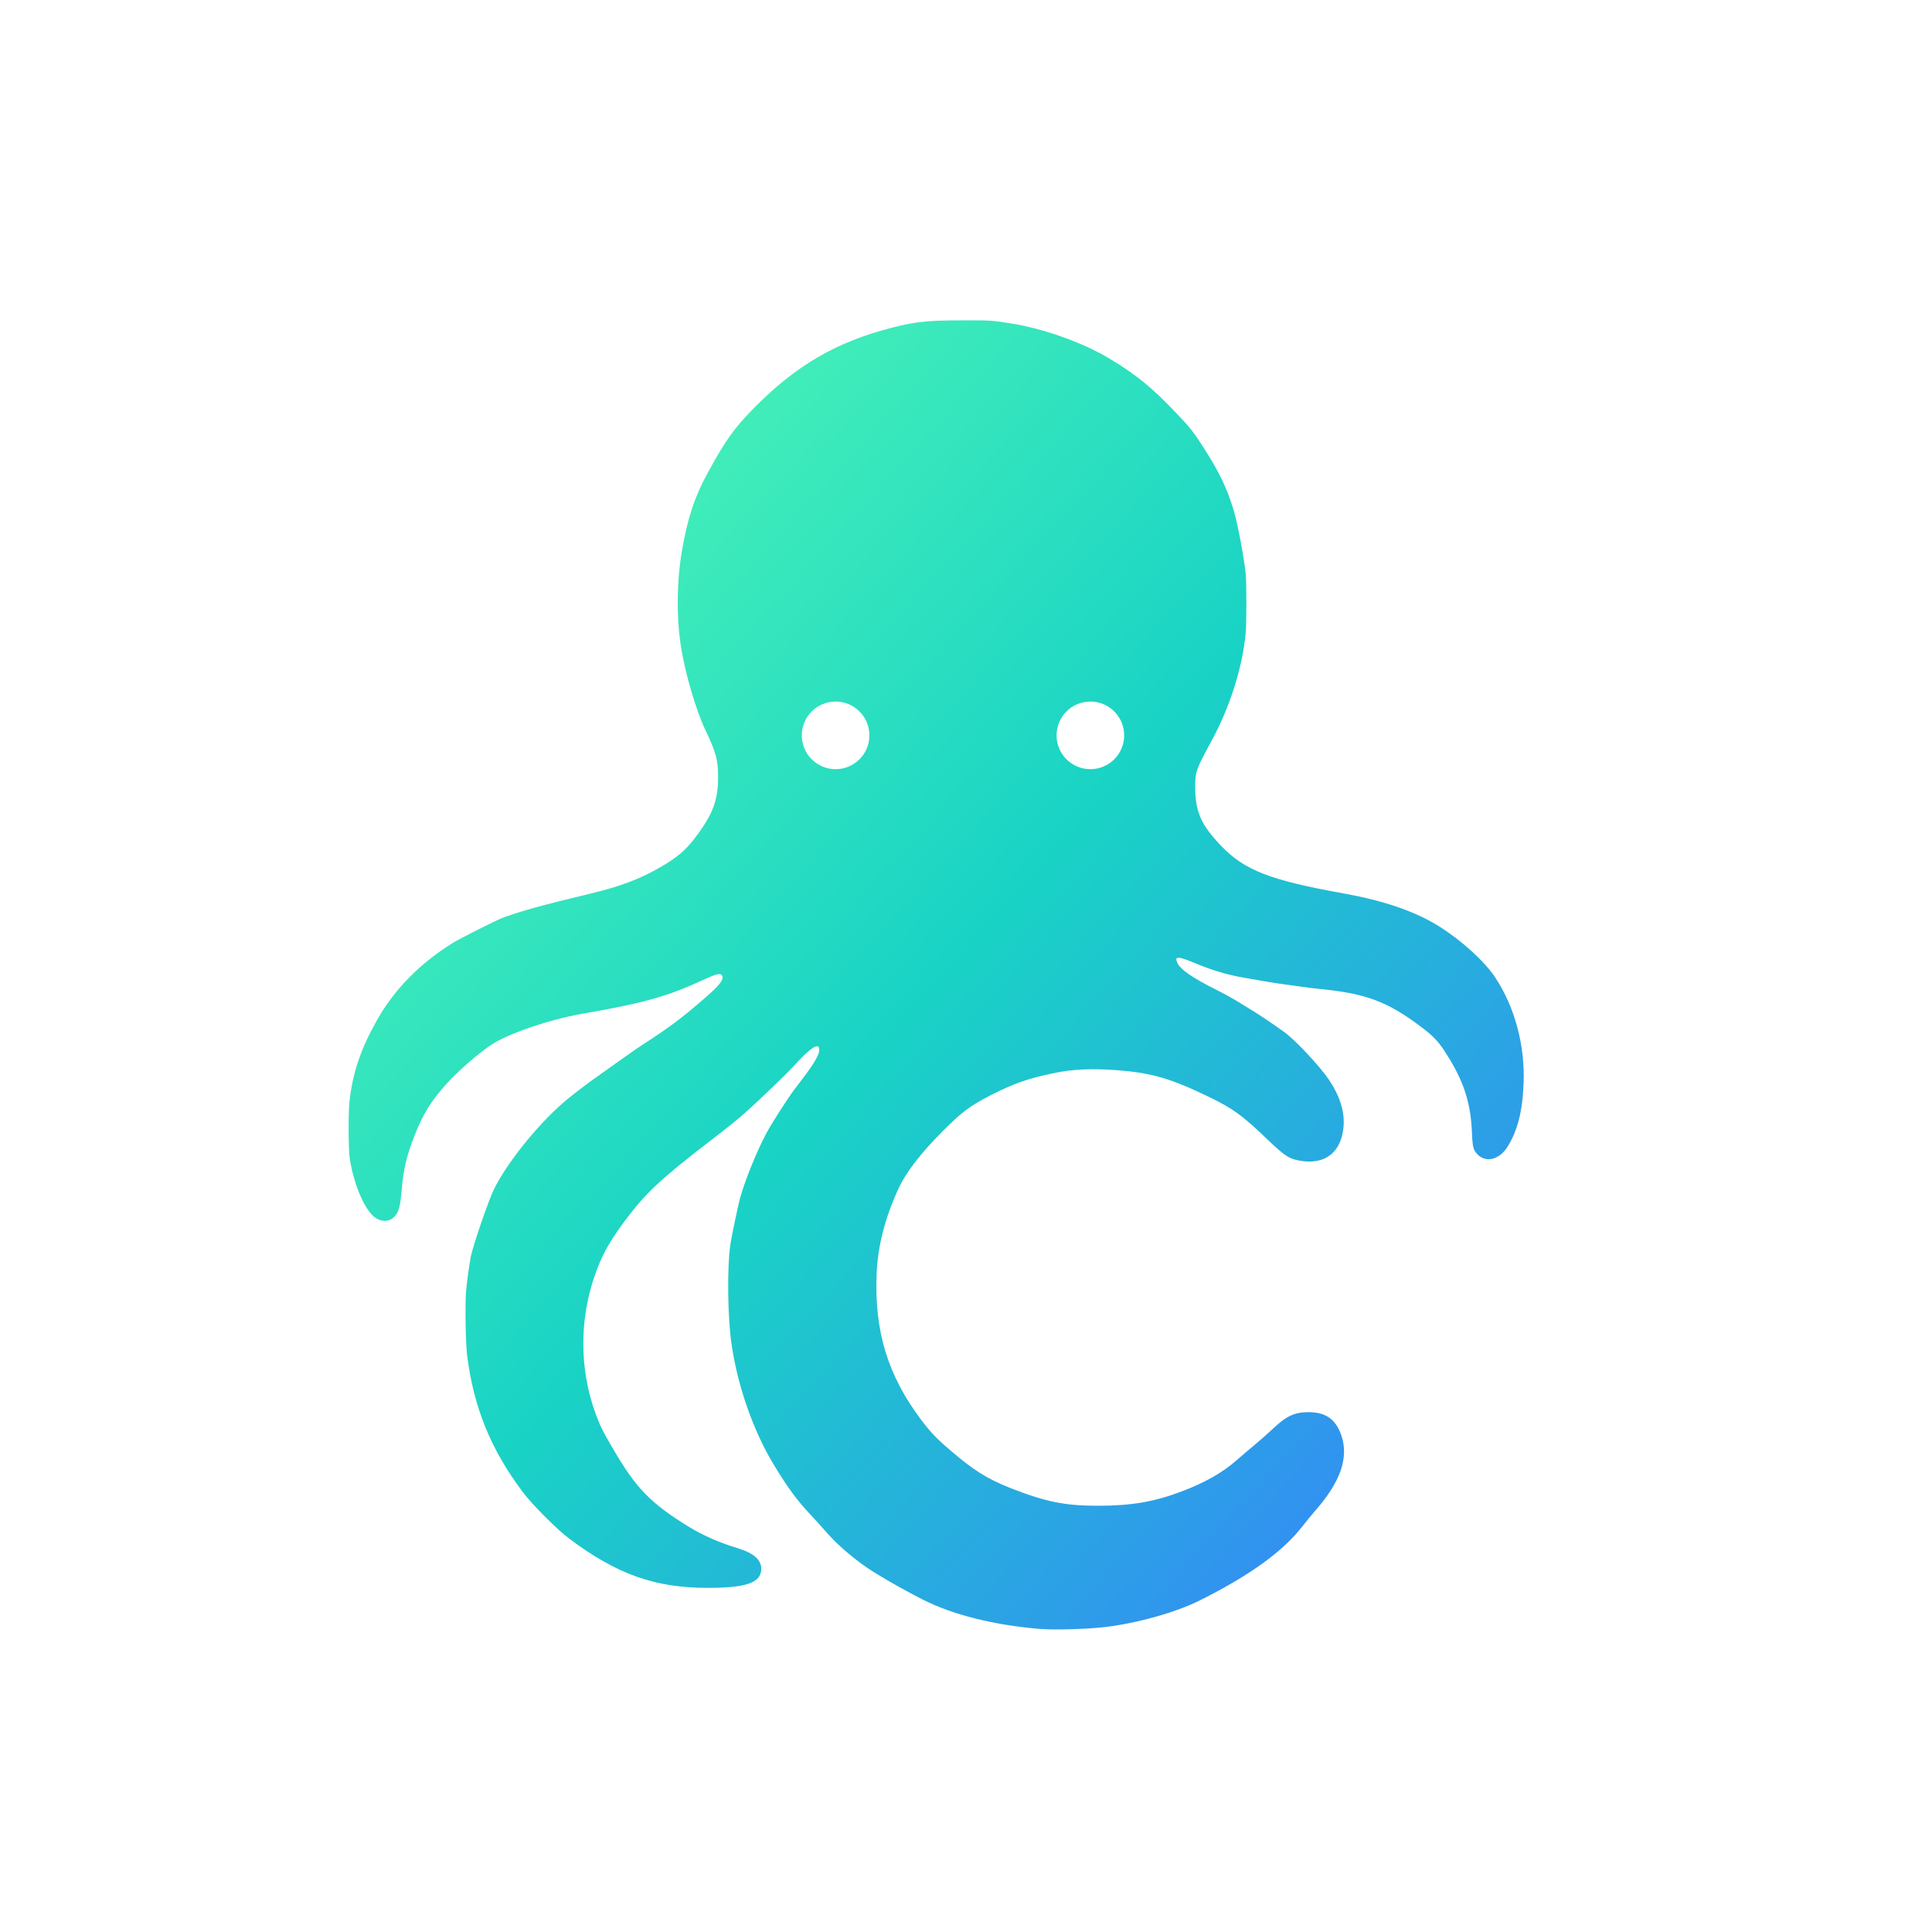
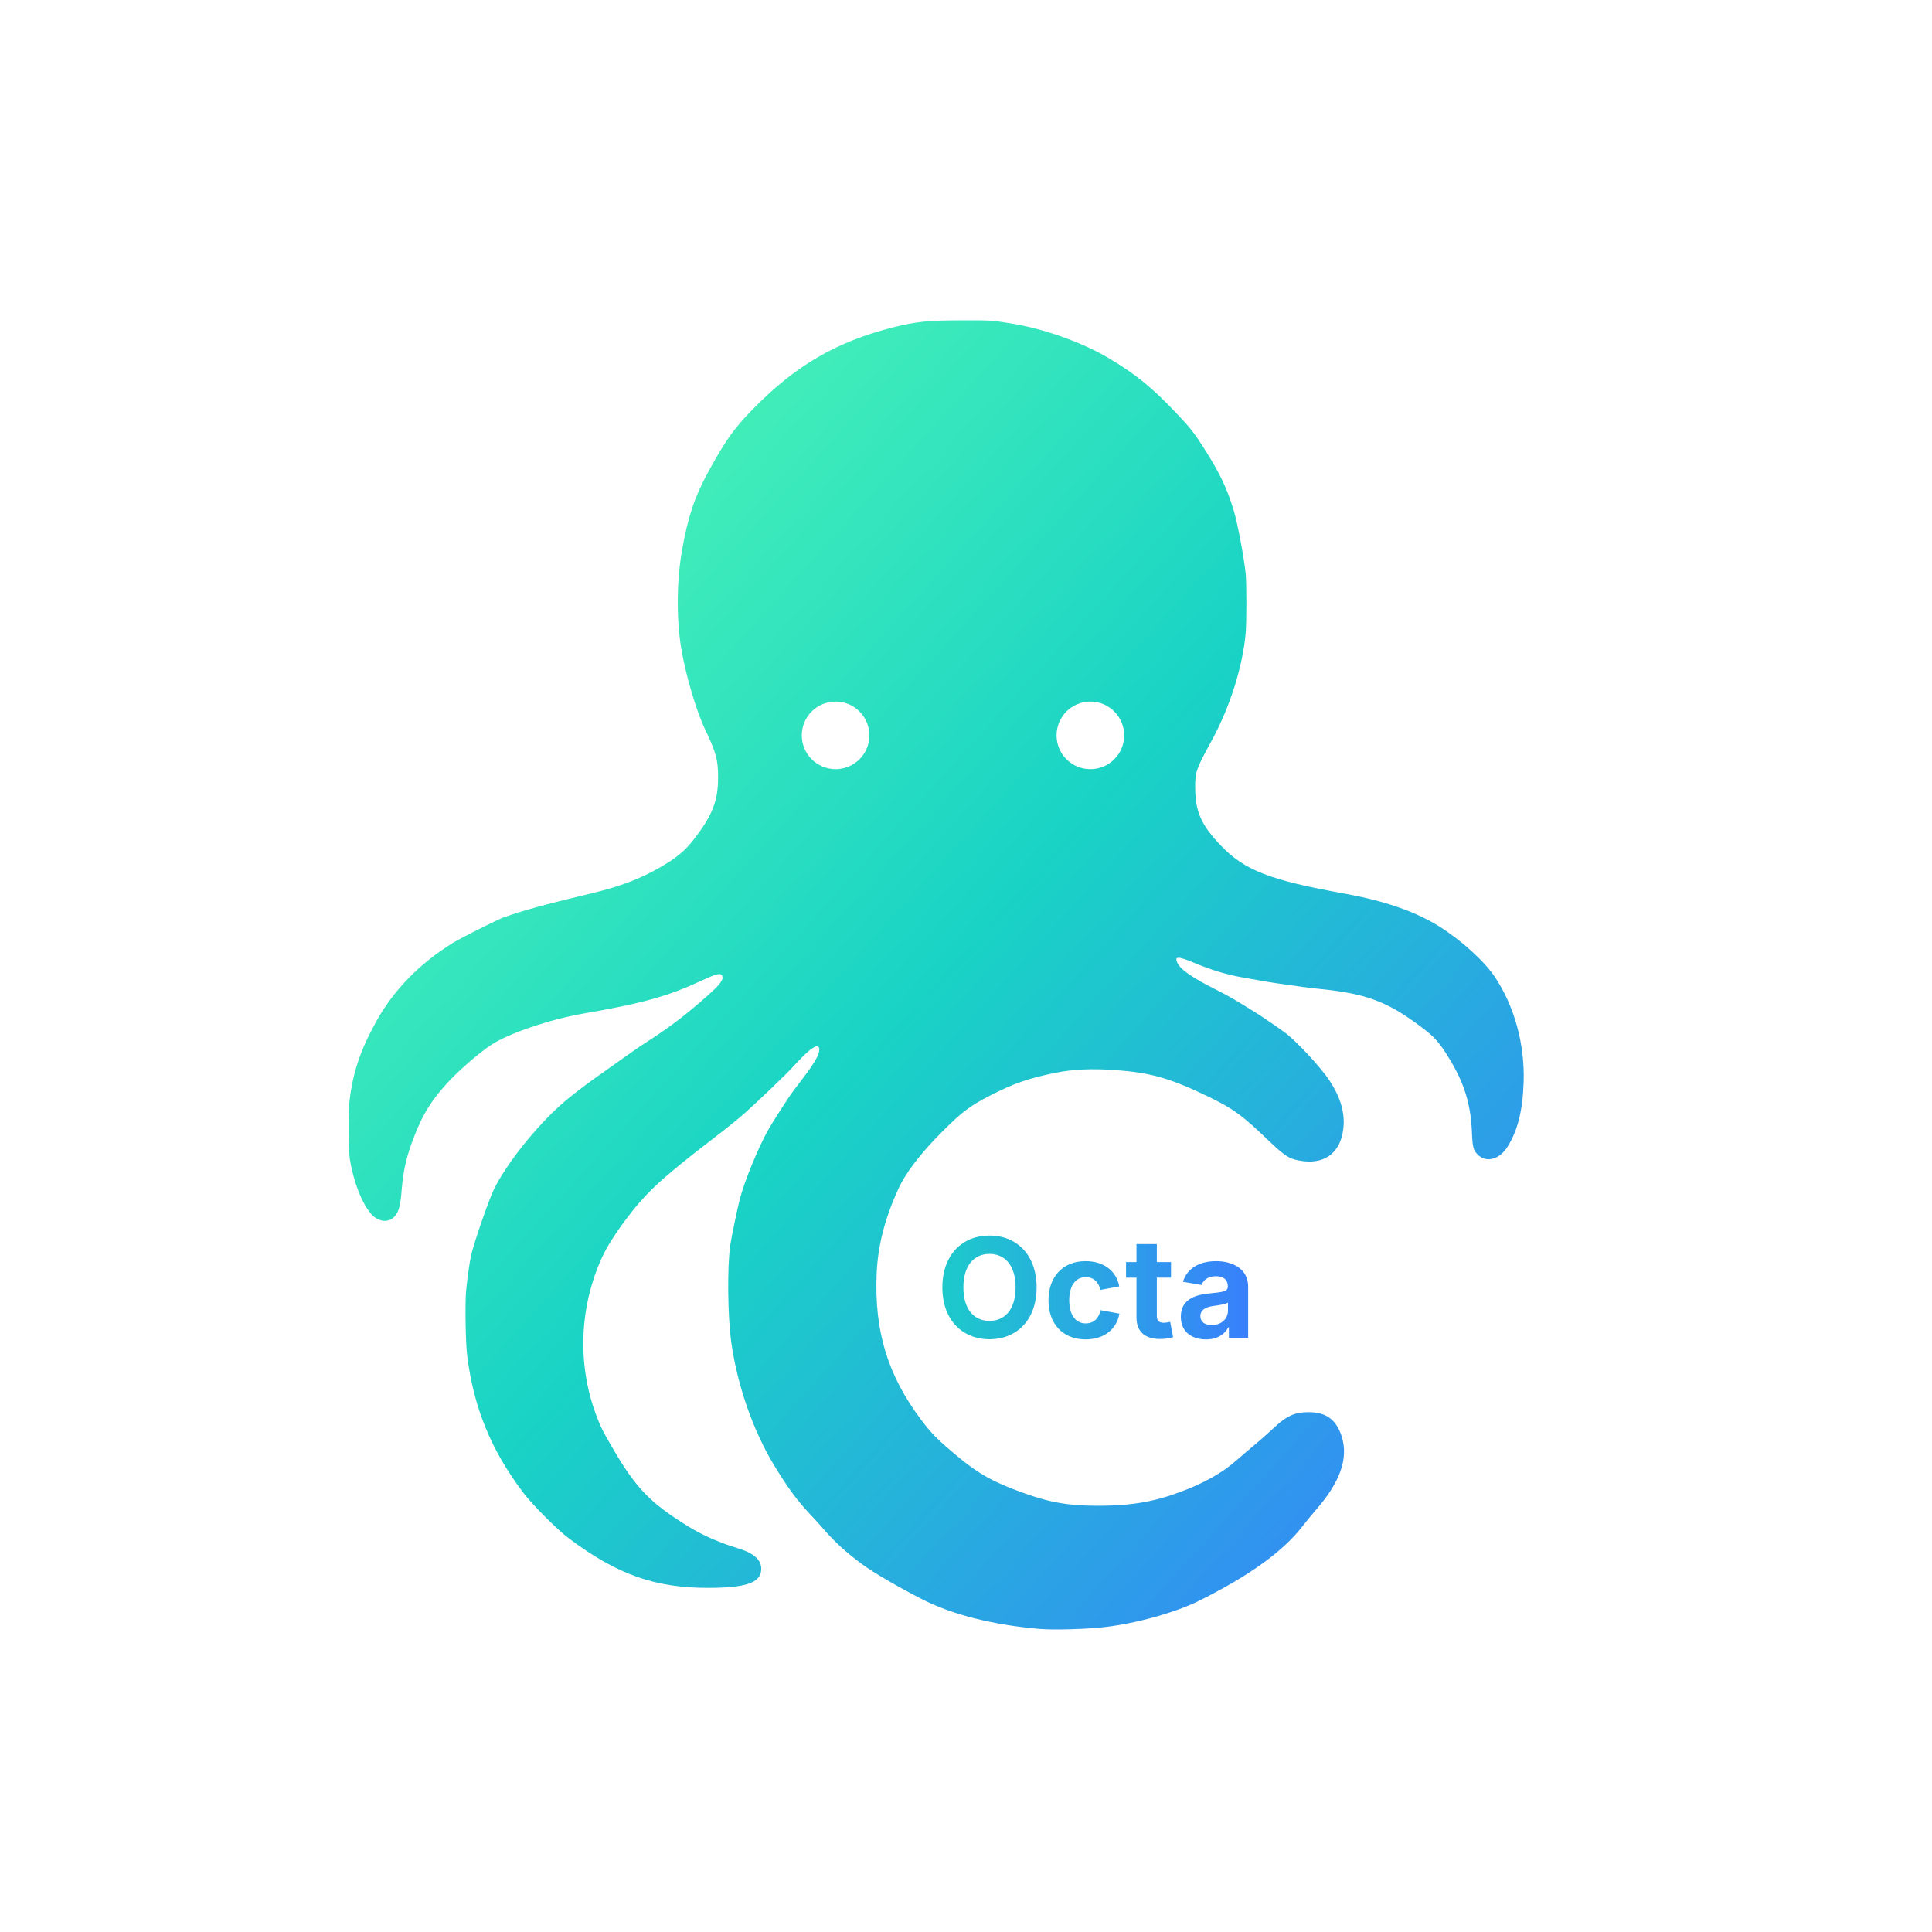
- <svg xmlns="http://www.w3.org/2000/svg" viewBox="0 0 1600 1600">
-   <defs>
+ <svg xmlns="http://www.w3.org/2000/svg" viewBox="0 0 1600 1600" version="1.1" id="svg19">
+   <defs id="defs14">
    <linearGradient id="g" x1="0" y1="0" x2="1" y2="1">
-       <stop offset="0" stop-color="#5cffb1" />
-       <stop offset=".5" stop-color="#19d3c5" />
-       <stop offset="1" stop-color="#3a7bff" />
+       <stop offset="0" stop-color="#5cffb1" id="stop2" />
+       <stop offset=".5" stop-color="#19d3c5" id="stop4" />
+       <stop offset="1" stop-color="#3a7bff" id="stop6" />
+     </linearGradient>
+     <linearGradient id="t" gradientUnits="userSpaceOnUse" x1="750" y1="0" x2="1050" y2="0">
+       <stop offset="0" stop-color="#19d3c5" id="stop9" />
+       <stop offset="1" stop-color="#3a7bff" id="stop11" />
    </linearGradient>
  </defs>
-   <path fill="url(#g)" fill-rule="evenodd" d="M861 1349C822.8 1345.8 788.7 1337.2 763.8 1324.5C744.6 1314.7 722.9 1302.1 713.8 1295.3C701 1285.8 692 1277.6 683.8 1268.3C680.2 1264.1 674.8 1258.2 671.8 1255C660.2 1242.8 652.5 1232.3 640.5 1212.5C623.8 1184.8 610.8 1147.7 605.8 1113C602.6 1091.3 602.1 1049.5 604.8 1031C605.7 1024.5 611.1 999 612.8 992.5C617.1 976.9 627.6 951.3 635.6 936.8C639.7 929.3 653.2 908.4 657.7 902.5C659.7 899.9 663.2 895.3 665.5 892.2C674.2 880.8 678.5 873.3 678.5 869.5C678.5 862.7 671.3 867.4 656.7 883.5C651.5 889.3 627.4 912.4 616.8 921.8C610.7 927.2 602.6 933.7 589.2 944C546.8 976.6 534.6 988.1 517.5 1011C507.9 1023.9 501.2 1034.9 497.1 1044.6C479.2 1086.3 478.4 1133.3 494.9 1175C497.8 1182.5 499.2 1185.2 506.8 1198.3C526.4 1232.2 538.2 1244.5 570.1 1264.2C581.8 1271.4 595.8 1277.6 611.1 1282.2C624.9 1286.5 630.9 1292.1 630.4 1300.2C629.7 1310.9 617.4 1315 586.3 1315C542.3 1315 511.1 1303.9 471.5 1274.3C461.7 1267.1 440.3 1245.6 432.9 1235.6C406.4 1200.3 392.3 1165.6 386.9 1122.8C385.6 1112.4 385.1 1081.8 385.9 1070.3C386.6 1061.7 388.6 1047.1 390 1040.2C392.2 1030.1 404.8 993.5 409.1 984.8C421.1 960.8 448.5 927.5 471.2 909.2C478.9 903 490.1 894.6 496.8 890C500.1 887.7 508.5 881.7 515.5 876.7C522.5 871.7 531.6 865.4 535.8 862.8C553.4 851.4 564.6 843.1 581 828.9C595 816.9 599.1 812.1 598.3 808.7C597.4 805.4 594.2 806 581.7 811.8C552.8 825.2 532.7 830.8 482.5 839.5C455.3 844.2 420.4 856.1 406.5 865.5C395.7 872.7 378.8 887.5 369.4 898C356.9 912 350.3 922.6 343.4 940.2C336.8 956.9 334.1 968.2 332.7 984.9C331.6 998.5 330.4 1003.3 326.9 1007.3C322.3 1012.6 314.3 1012.2 308.5 1006.5C300.5 998.5 292.9 979.6 289.7 959.8C288.5 952.9 288.4 921.3 289.4 912.2C292.2 888 298.5 869.4 312 845.2C326.4 819.5 347.8 797.7 375 780.9C381.6 776.8 411.9 761.6 417 759.8C432.9 754.1 449.9 749.4 489.2 740C513.2 734.2 529.1 728.3 545.8 718.8C560.1 710.6 566.9 705 574.8 694.9C589.9 675.4 594.7 663.2 594.7 644C594.7 629.3 593.2 623.6 584 604.2C576.5 588.5 567.5 557.8 564.1 536.5C560.1 512.2 560.4 480.8 564.8 455.9C569.5 428.7 575.3 411.4 586.1 391.6C600.7 364.8 607.9 354.7 624 338.3C659.1 302.6 692.6 283.1 739.3 271.2C758.3 266.4 768.9 265.3 796.5 265.3C819.7 265.2 821.4 265.3 836.9 267.8C863.8 272 896.2 283.5 918.2 296.6C940.9 310.2 953.9 320.7 974.9 342.9C985.7 354.3 988.9 358.3 997.2 371.4C1010.2 391.8 1016.1 404.2 1021.7 422.7C1024.9 433.1 1030.2 461.5 1031.6 474.8C1032.4 483 1032.4 515.3 1031.6 524.5C1029 552.8 1018.4 586.1 1003 614.2C990.5 637.1 989.7 639.4 989.8 652.2C989.9 672.2 994.7 683.1 1011 700.2C1030.7 720.8 1051.6 728.9 1113.2 740C1147 746.1 1172.9 755.1 1192.8 767.8C1210.9 779.3 1229.6 796.4 1238.1 809.2C1254.4 833.8 1262.9 865.3 1261.8 896.5C1261 919.9 1256.8 936.5 1248.4 949.8C1241.8 960.3 1230.8 963.2 1223.8 956.2C1220.1 952.5 1219.5 950.1 1219 937.8C1218 914.4 1212.8 897.3 1200.3 876.8C1192.1 863.2 1188 858.7 1176.5 850.1C1148.9 829.4 1131.2 822.8 1093 819C1087.4 818.4 1080.8 817.7 1078.5 817.3C1076.2 816.9 1070.4 816.1 1065.8 815.5C1061.1 814.9 1052.3 813.6 1046.2 812.5C1040.2 811.4 1032.5 810.1 1029.2 809.5C1015.8 807.1 1003.6 803.5 988.8 797.3C975.6 791.8 972.5 791.8 975 797.3C977.5 802.9 987.5 809.8 1007.5 819.8C1013.7 822.9 1022.3 827.7 1026.6 830.4C1030.9 833 1036.8 836.7 1039.6 838.4C1045.1 841.8 1058.3 850.8 1064.5 855.4C1073.8 862.4 1093.6 883.7 1100.8 894.5C1109.6 907.7 1113.6 920.5 1112.7 932.5C1111.2 953.2 1098.6 964.1 1079.1 961.6C1068.2 960.2 1064.8 958.1 1050.2 944.2C1029 923.8 1021.4 918.3 1002.2 908.9C969.5 893 953.5 888.4 924 886.2C904.5 884.8 888.2 885.5 873.8 888.5C851.4 893.1 839.9 897.1 820.3 907.1C803.2 915.9 796.6 920.9 781 936.5C762.6 954.8 749.8 971.5 743.7 985.2C732.6 1009.6 727 1031.9 726 1054.7C724 1102.3 735.1 1138.9 762.9 1175.9C770.7 1186.2 775.4 1191.2 787.4 1201.4C806.5 1217.8 817.5 1224.7 837.2 1232.5C866.1 1243.8 882 1247 909.3 1247C936.6 1247 955.6 1243.8 977.9 1235.4C997.3 1228.2 1012.8 1219.4 1024.2 1209.2C1027.5 1206.3 1034.2 1200.6 1039 1196.6C1043.8 1192.6 1050.2 1186.9 1053.2 1184.1C1065.3 1172.6 1071.8 1169.5 1083.7 1169.5C1098.2 1169.5 1106.6 1175.6 1111.1 1189.5C1116.9 1207.7 1110 1227.4 1089.3 1251C1086.3 1254.4 1081.6 1260.2 1078.8 1263.8C1062.7 1284.7 1035.2 1304.6 993.6 1325.4C973.9 1335.3 941.4 1344.4 914.7 1347.5C900.1 1349.2 872.8 1350 861 1349ZM664 609a28 28 0 1 0 56 0a28 28 0 1 0-56 0ZM875 609a28 28 0 1 0 56 0a28 28 0 1 0-56 0Z" />
+   <path fill="url(#g)" fill-rule="evenodd" d="M861 1349C822.8 1345.8 788.7 1337.2 763.8 1324.5C744.6 1314.7 722.9 1302.1 713.8 1295.3C701 1285.8 692 1277.6 683.8 1268.3C680.2 1264.1 674.8 1258.2 671.8 1255C660.2 1242.8 652.5 1232.3 640.5 1212.5C623.8 1184.8 610.8 1147.7 605.8 1113C602.6 1091.3 602.1 1049.5 604.8 1031C605.7 1024.5 611.1 999 612.8 992.5C617.1 976.9 627.6 951.3 635.6 936.8C639.7 929.3 653.2 908.4 657.7 902.5C659.7 899.9 663.2 895.3 665.5 892.2C674.2 880.8 678.5 873.3 678.5 869.5C678.5 862.7 671.3 867.4 656.7 883.5C651.5 889.3 627.4 912.4 616.8 921.8C610.7 927.2 602.6 933.7 589.2 944C546.8 976.6 534.6 988.1 517.5 1011C507.9 1023.9 501.2 1034.9 497.1 1044.6C479.2 1086.3 478.4 1133.3 494.9 1175C497.8 1182.5 499.2 1185.2 506.8 1198.3C526.4 1232.2 538.2 1244.5 570.1 1264.2C581.8 1271.4 595.8 1277.6 611.1 1282.2C624.9 1286.5 630.9 1292.1 630.4 1300.2C629.7 1310.9 617.4 1315 586.3 1315C542.3 1315 511.1 1303.9 471.5 1274.3C461.7 1267.1 440.3 1245.6 432.9 1235.6C406.4 1200.3 392.3 1165.6 386.9 1122.8C385.6 1112.4 385.1 1081.8 385.9 1070.3C386.6 1061.7 388.6 1047.1 390 1040.2C392.2 1030.1 404.8 993.5 409.1 984.8C421.1 960.8 448.5 927.5 471.2 909.2C478.9 903 490.1 894.6 496.8 890C500.1 887.7 508.5 881.7 515.5 876.7C522.5 871.7 531.6 865.4 535.8 862.8C553.4 851.4 564.6 843.1 581 828.9C595 816.9 599.1 812.1 598.3 808.7C597.4 805.4 594.2 806 581.7 811.8C552.8 825.2 532.7 830.8 482.5 839.5C455.3 844.2 420.4 856.1 406.5 865.5C395.7 872.7 378.8 887.5 369.4 898C356.9 912 350.3 922.6 343.4 940.2C336.8 956.9 334.1 968.2 332.7 984.9C331.6 998.5 330.4 1003.3 326.9 1007.3C322.3 1012.6 314.3 1012.2 308.5 1006.5C300.5 998.5 292.9 979.6 289.7 959.8C288.5 952.9 288.4 921.3 289.4 912.2C292.2 888 298.5 869.4 312 845.2C326.4 819.5 347.8 797.7 375 780.9C381.6 776.8 411.9 761.6 417 759.8C432.9 754.1 449.9 749.4 489.2 740C513.2 734.2 529.1 728.3 545.8 718.8C560.1 710.6 566.9 705 574.8 694.9C589.9 675.4 594.7 663.2 594.7 644C594.7 629.3 593.2 623.6 584 604.2C576.5 588.5 567.5 557.8 564.1 536.5C560.1 512.2 560.4 480.8 564.8 455.9C569.5 428.7 575.3 411.4 586.1 391.6C600.7 364.8 607.9 354.7 624 338.3C659.1 302.6 692.6 283.1 739.3 271.2C758.3 266.4 768.9 265.3 796.5 265.3C819.7 265.2 821.4 265.3 836.9 267.8C863.8 272 896.2 283.5 918.2 296.6C940.9 310.2 953.9 320.7 974.9 342.9C985.7 354.3 988.9 358.3 997.2 371.4C1010.2 391.8 1016.1 404.2 1021.7 422.7C1024.9 433.1 1030.2 461.5 1031.6 474.8C1032.4 483 1032.4 515.3 1031.6 524.5C1029 552.8 1018.4 586.1 1003 614.2C990.5 637.1 989.7 639.4 989.8 652.2C989.9 672.2 994.7 683.1 1011 700.2C1030.7 720.8 1051.6 728.9 1113.2 740C1147 746.1 1172.9 755.1 1192.8 767.8C1210.9 779.3 1229.6 796.4 1238.1 809.2C1254.4 833.8 1262.9 865.3 1261.8 896.5C1261 919.9 1256.8 936.5 1248.4 949.8C1241.8 960.3 1230.8 963.2 1223.8 956.2C1220.1 952.5 1219.5 950.1 1219 937.8C1218 914.4 1212.8 897.3 1200.3 876.8C1192.1 863.2 1188 858.7 1176.5 850.1C1148.9 829.4 1131.2 822.8 1093 819C1087.4 818.4 1080.8 817.7 1078.5 817.3C1076.2 816.9 1070.4 816.1 1065.8 815.5C1061.1 814.9 1052.3 813.6 1046.2 812.5C1040.2 811.4 1032.5 810.1 1029.2 809.5C1015.8 807.1 1003.6 803.5 988.8 797.3C975.6 791.8 972.5 791.8 975 797.3C977.5 802.9 987.5 809.8 1007.5 819.8C1013.7 822.9 1022.3 827.7 1026.6 830.4C1030.9 833 1036.8 836.7 1039.6 838.4C1045.1 841.8 1058.3 850.8 1064.5 855.4C1073.8 862.4 1093.6 883.7 1100.8 894.5C1109.6 907.7 1113.6 920.5 1112.7 932.5C1111.2 953.2 1098.6 964.1 1079.1 961.6C1068.2 960.2 1064.8 958.1 1050.2 944.2C1029 923.8 1021.4 918.3 1002.2 908.9C969.5 893 953.5 888.4 924 886.2C904.5 884.8 888.2 885.5 873.8 888.5C851.4 893.1 839.9 897.1 820.3 907.1C803.2 915.9 796.6 920.9 781 936.5C762.6 954.8 749.8 971.5 743.7 985.2C732.6 1009.6 727 1031.9 726 1054.7C724 1102.3 735.1 1138.9 762.9 1175.9C770.7 1186.2 775.4 1191.2 787.4 1201.4C806.5 1217.8 817.5 1224.7 837.2 1232.5C866.1 1243.8 882 1247 909.3 1247C936.6 1247 955.6 1243.8 977.9 1235.4C997.3 1228.2 1012.8 1219.4 1024.2 1209.2C1027.5 1206.3 1034.2 1200.6 1039 1196.6C1043.8 1192.6 1050.2 1186.9 1053.2 1184.1C1065.3 1172.6 1071.8 1169.5 1083.7 1169.5C1098.2 1169.5 1106.6 1175.6 1111.1 1189.5C1116.9 1207.7 1110 1227.4 1089.3 1251C1086.3 1254.4 1081.6 1260.2 1078.8 1263.8C1062.7 1284.7 1035.2 1304.6 993.6 1325.4C973.9 1335.3 941.4 1344.4 914.7 1347.5C900.1 1349.2 872.8 1350 861 1349ZM664 609a28 28 0 1 0 56 0a28 28 0 1 0-56 0ZM875 609a28 28 0 1 0 56 0a28 28 0 1 0-56 0Z" id="path16" />
+   <g aria-label="Octa" id="wordmark" style="font-weight:700;font-size:115px;font-family:Inter;text-anchor:middle;fill:url(#t)">
+     <path d="m 819.448,1109.123 c 22.18,0 39.026,-15.666 39.026,-42.9 0,-27.346 -16.846,-43.013 -39.026,-43.013 -22.18,0 -39.026,15.666 -39.026,43.013 0,27.178 16.846,42.9 39.026,42.9 z m 0,-15.217 c -12.971,0 -21.619,-9.771 -21.619,-27.683 0,-17.969 8.647,-27.796 21.619,-27.796 12.971,0 21.619,9.771 21.619,27.796 0,17.913 -8.647,27.683 -21.619,27.683 z" id="path23" />
+     <path d="m 899.016,1109.235 c 15.049,0 25.662,-8.142 28.02,-21.338 l -15.666,-2.864 c -1.348,6.794 -5.671,10.95 -12.185,10.95 -8.984,0 -13.701,-7.918 -13.701,-19.148 0,-11.343 4.717,-19.148 13.701,-19.148 6.514,0 10.669,4.043 12.073,10.557 l 15.666,-2.92 c -2.358,-12.915 -13.027,-20.889 -27.908,-20.889 -18.923,0 -30.715,13.027 -30.715,32.456 0,19.316 11.792,32.344 30.715,32.344 z" id="path25" />
+     <path d="m 969.768,1045.222 h -11.736 v -14.937 h -16.846 v 14.937 h -8.647 v 12.859 h 8.647 v 33.017 c 0,11.511 6.851,17.8 19.429,17.8 3.369,0 7.131,-0.393 10.894,-1.516 l -2.415,-12.634 c -1.235,0.337 -4.043,0.73 -5.334,0.73 -4.099,0 -5.728,-1.853 -5.728,-5.84 v -31.558 h 11.736 z" id="path27" />
+     <path d="m 998.798,1109.235 c 9.265,0 15.33,-4.099 18.362,-9.939 h 0.561 V 1108 h 15.947 v -42.283 c 0,-15.217 -13.14,-21.282 -26.616,-21.282 -14.038,0 -24.145,6.233 -27.346,17.127 l 15.442,2.583 c 1.348,-4.043 5.334,-7.244 11.848,-7.244 6.289,0 9.827,3.032 9.827,8.367 v 0.281 c 0,4.099 -4.436,4.548 -15.217,5.615 -12.354,1.179 -23.696,5.222 -23.696,19.26 0,12.41 8.928,18.811 20.889,18.811 z m 4.773,-11.848 c -5.559,0 -9.49,-2.527 -9.49,-7.412 0,-5.054 4.155,-7.468 10.388,-8.367 3.706,-0.505 10.388,-1.404 12.466,-2.864 v 6.795 c 0,6.626 -5.503,11.848 -13.364,11.848 z" id="path29" />
+   </g>
</svg>
